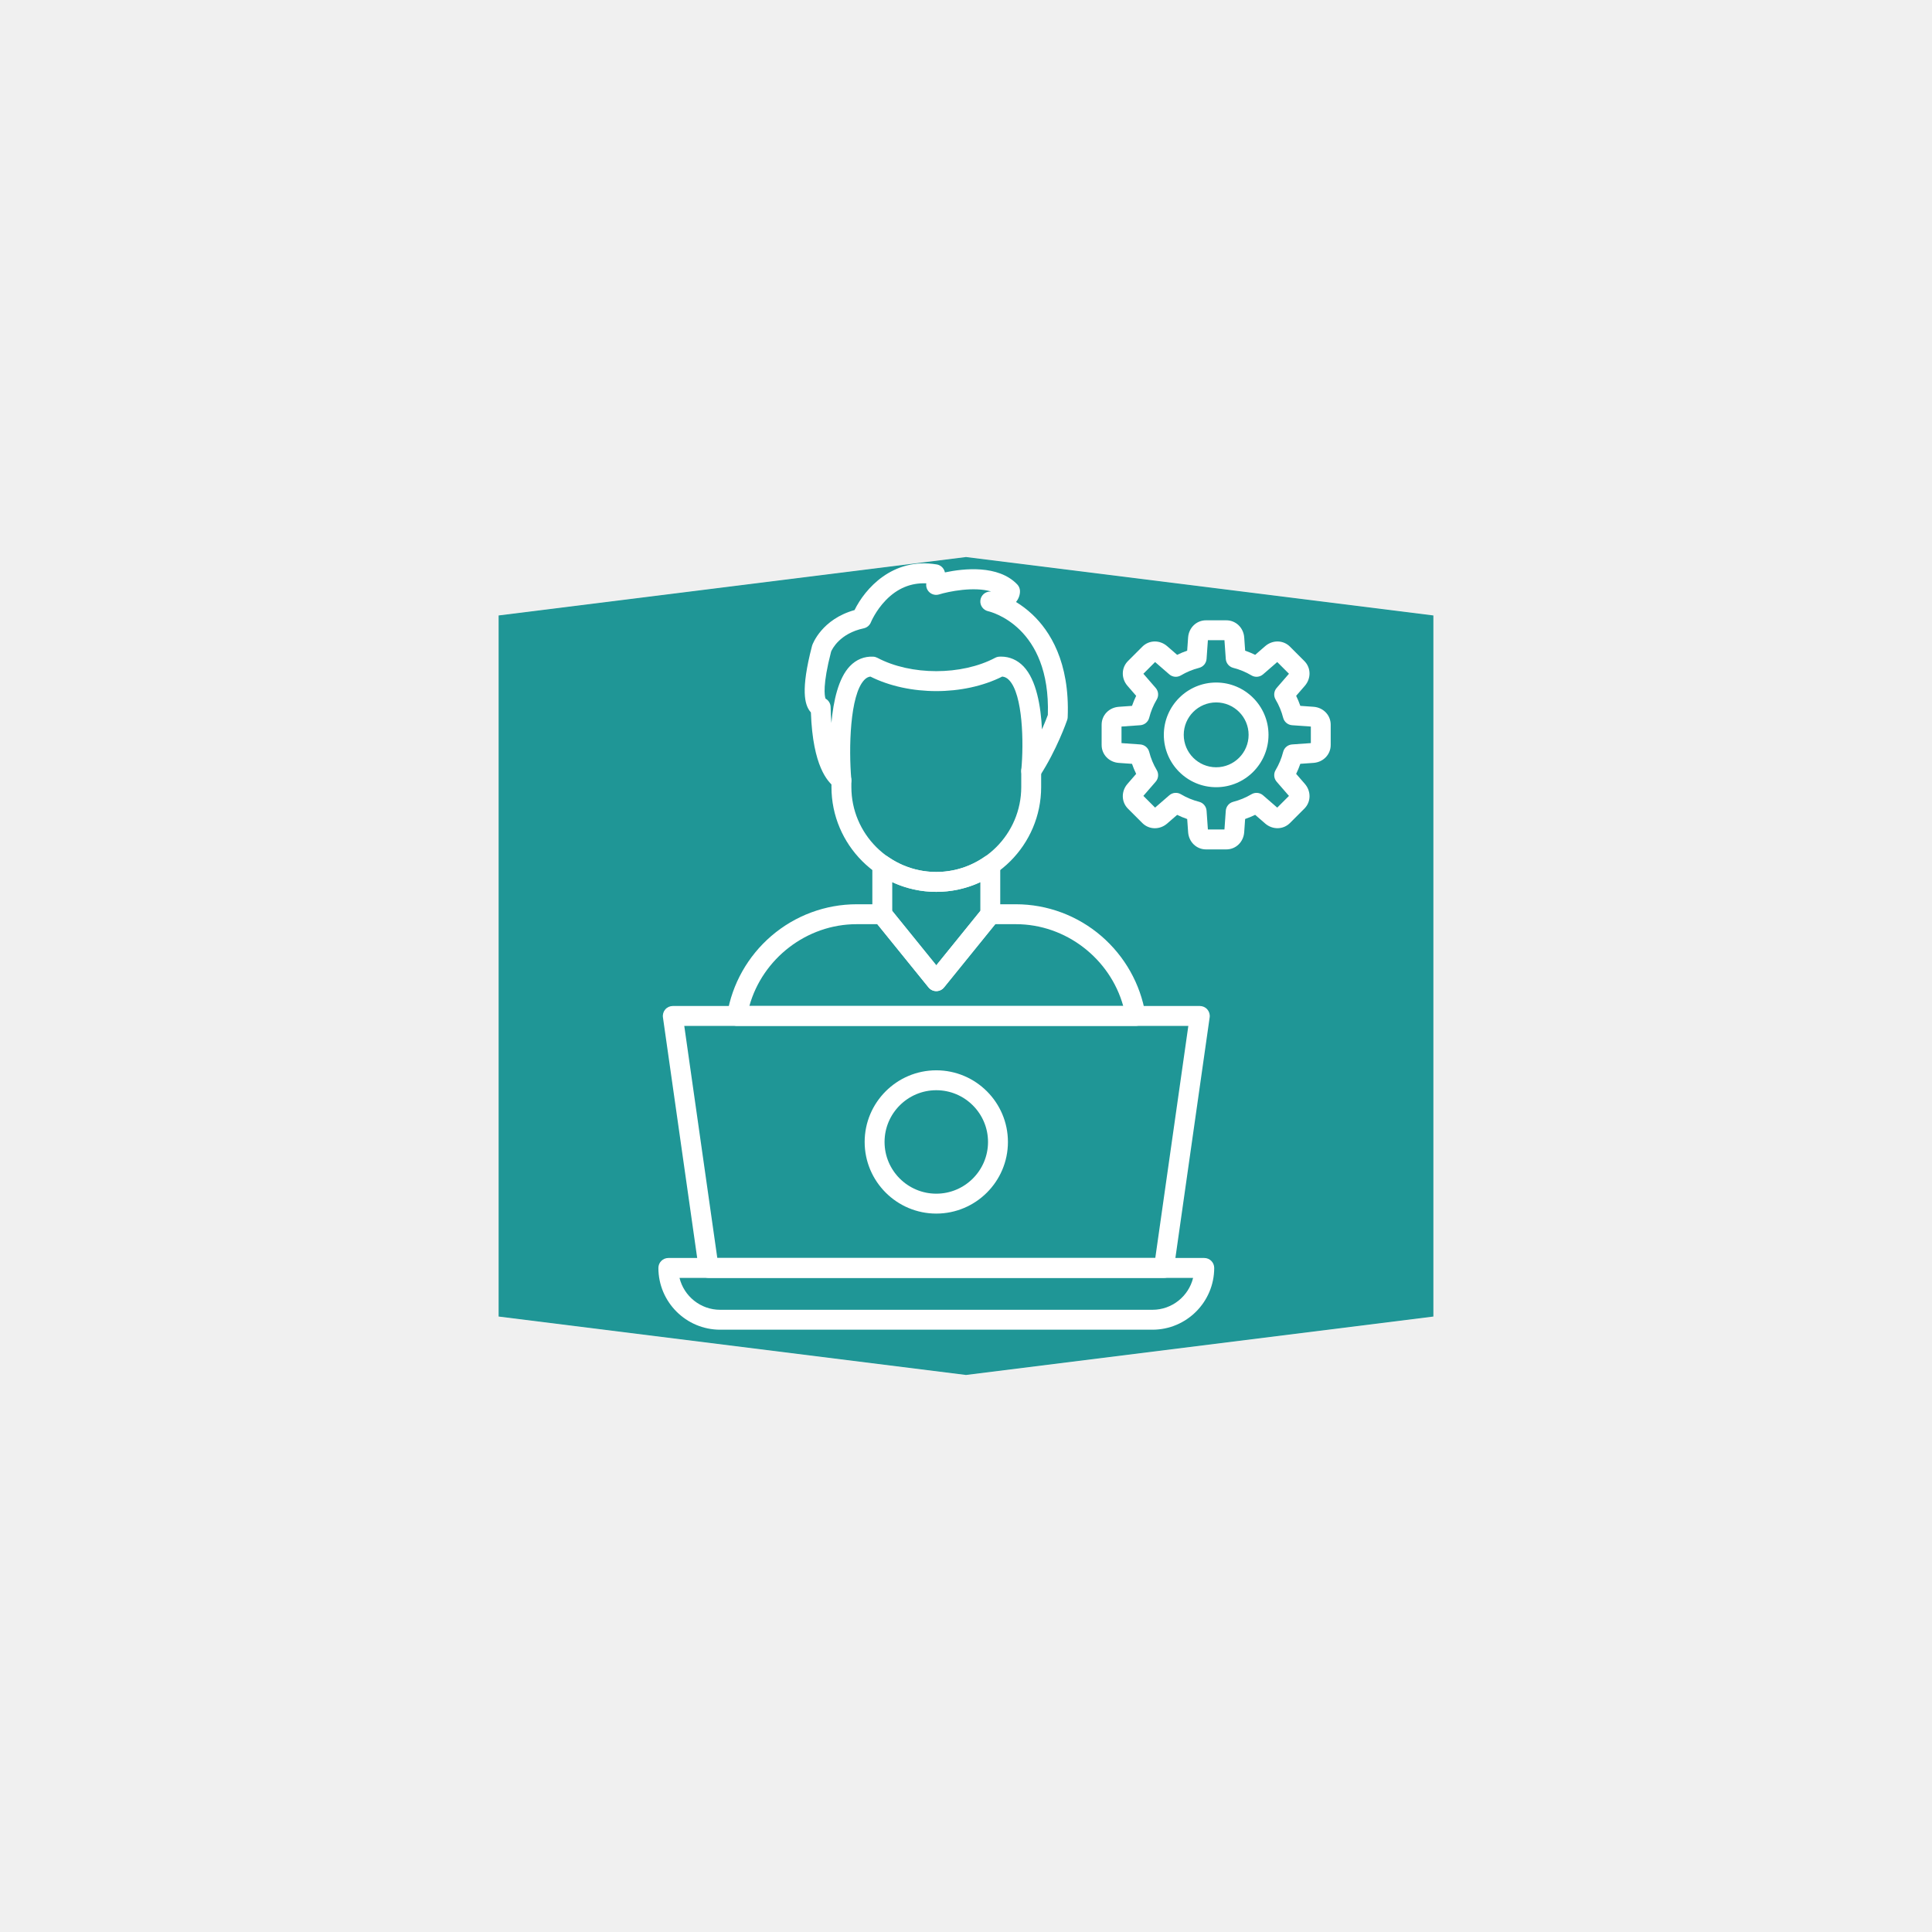
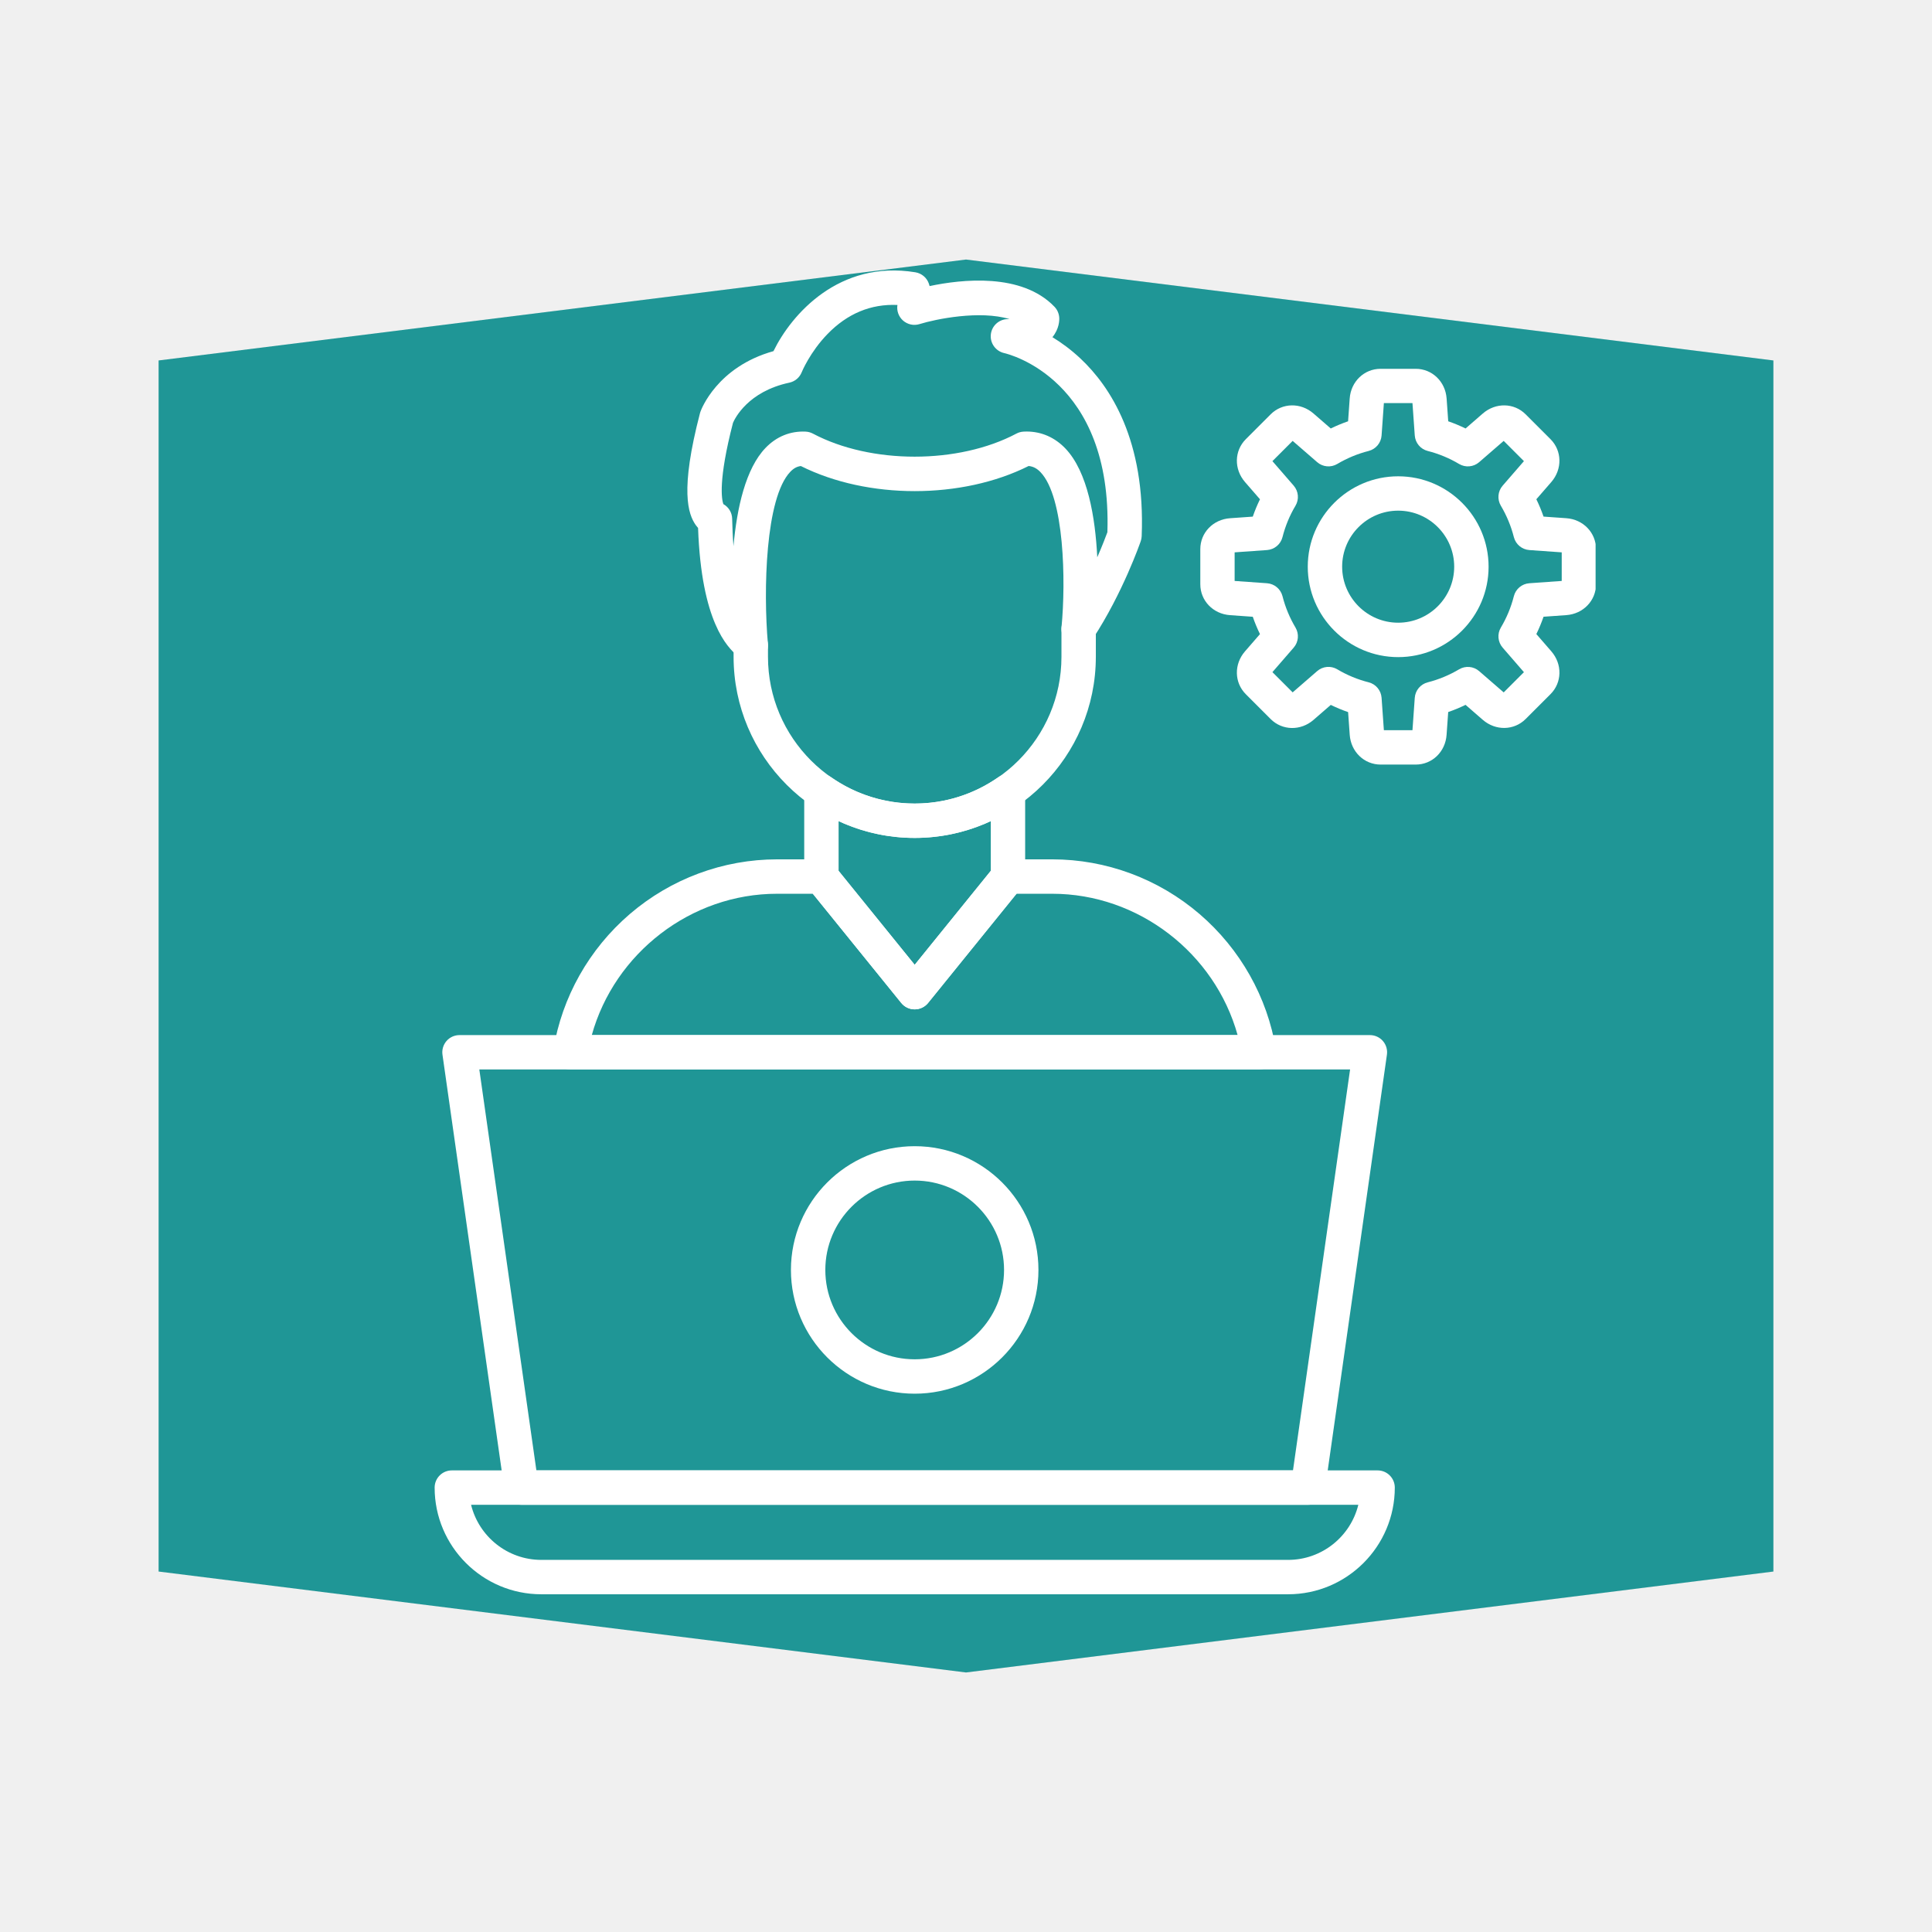
<svg xmlns="http://www.w3.org/2000/svg" width="1080" zoomAndPan="magnify" viewBox="0 0 810 810" height="1080" preserveAspectRatio="xMidYMid meet" version="1.0">
  <defs>
-     <clipPath id="53370907ad">
-       <path d="M 209.047 233.539 L 601 233.539 L 601 576.461 L 209.047 576.461 Z M 209.047 233.539 " clip-rule="nonzero" />
+     <clipPath id="ba2cf736f0">
+       <path d="M 66.496 108.809 L 744 108.809 L 744 701.191 L 66.496 701.191 Z M 66.496 108.809 " clip-rule="nonzero" />
    </clipPath>
-     <clipPath id="4671f83fdd">
-       <path d="M 209.047 258.035 L 405 233.539 L 600.953 258.035 L 600.953 551.965 L 405 576.461 L 209.047 551.965 Z M 209.047 258.035 " clip-rule="nonzero" />
+     <clipPath id="69beff5ddf">
+       <path d="M 66.496 151.121 L 405 108.809 L 743.504 151.121 L 743.504 658.875 L 405 701.191 L 66.496 658.875 Z M 66.496 151.121 " clip-rule="nonzero" />
    </clipPath>
-     <clipPath id="58958aa818">
-       <path d="M 276.027 527 L 510 527 L 510 557.539 L 276.027 557.539 Z M 276.027 527 " clip-rule="nonzero" />
+     <clipPath id="46ffe1c197">
+       <path d="M 182.211 616 L 585 616 L 585 668.309 L 182.211 668.309 Z M 182.211 616 " clip-rule="nonzero" />
+     </clipPath>
+     <clipPath id="cf918a9110">
+       <path d="M 503 154 L 668.961 154 L 668.961 321 L 503 321 Z M 503 154 " clip-rule="nonzero" />
    </clipPath>
  </defs>
-   <g clip-path="url(#53370907ad)">
-     <g clip-path="url(#4671f83fdd)">
-       <path fill="#1f9696" d="M 209.047 233.539 L 601.527 233.539 L 601.527 576.461 L 209.047 576.461 Z M 209.047 233.539 " fill-opacity="1" fill-rule="nonzero" />
+   <g clip-path="url(#ba2cf736f0)">
+     <g clip-path="url(#69beff5ddf)">
+       <path fill="#1f9696" d="M 66.496 108.809 L 744.496 108.809 L 744.496 701.191 L 66.496 701.191 Z M 66.496 108.809 " fill-opacity="1" fill-rule="nonzero" />
    </g>
  </g>
-   <path fill="#ffffff" d="M 392.543 415.527 C 391.285 415.527 390.098 414.961 389.301 413.984 L 366.66 386.02 C 366.059 385.273 365.734 384.348 365.734 383.398 L 365.734 362.629 C 365.734 361.07 366.598 359.652 367.973 358.926 C 369.348 358.211 371.016 358.312 372.289 359.203 C 378.273 363.367 385.277 365.578 392.543 365.578 C 399.812 365.578 406.816 363.375 412.801 359.203 C 414.074 358.312 415.742 358.211 417.117 358.926 C 418.492 359.645 419.355 361.07 419.355 362.629 L 419.355 383.398 C 419.355 384.355 419.031 385.281 418.43 386.02 L 395.789 413.984 C 395 414.953 393.805 415.527 392.543 415.527 Z M 374.078 381.914 L 392.543 404.719 L 411.012 381.914 L 411.012 369.828 C 405.25 372.516 398.977 373.914 392.543 373.914 C 386.113 373.914 379.84 372.516 374.078 369.828 Z M 374.078 381.914 " fill-opacity="1" fill-rule="nonzero" />
-   <path fill="#ffffff" d="M 392.543 373.914 C 368.305 373.914 348.594 354.195 348.594 329.965 L 348.594 327.16 C 348.594 324.859 350.465 322.988 352.766 322.988 C 355.07 322.988 356.941 324.859 356.941 327.16 L 356.941 329.965 C 356.941 349.598 372.914 365.578 392.551 365.578 C 412.184 365.578 428.164 349.605 428.164 329.965 L 428.164 323.215 C 428.164 320.91 430.035 319.039 432.336 319.039 C 434.641 319.039 436.508 320.91 436.508 323.215 L 436.508 329.965 C 436.504 354.195 416.785 373.914 392.543 373.914 Z M 392.543 373.914 " fill-opacity="1" fill-rule="nonzero" />
-   <path fill="#ffffff" d="M 352.758 331.336 C 351.406 331.336 350.172 330.676 349.414 329.645 C 347.152 327.609 340.777 321.605 339.973 298.691 C 339.793 298.496 339.617 298.277 339.461 298.055 C 337.531 295.367 335.531 289.613 340.445 270.801 C 340.473 270.688 340.508 270.57 340.555 270.461 C 340.719 269.996 344.551 259.609 358.273 255.777 C 362.633 246.859 374.18 233.609 392.711 236.637 C 394.238 236.891 395.508 237.965 396 239.434 C 396.035 239.543 396.094 239.73 396.168 239.984 C 403.918 238.348 418.516 236.695 426.477 245.012 C 427.164 245.73 427.57 246.672 427.629 247.664 C 427.664 248.281 427.637 250.344 425.977 252.387 C 428.148 253.711 430.488 255.414 432.801 257.59 C 440.082 264.434 448.562 277.465 447.637 300.691 C 447.621 301.098 447.543 301.496 447.41 301.879 C 447.238 302.387 443.031 314.492 435.828 325.496 C 434.777 327.105 432.766 327.785 430.953 327.148 C 429.141 326.508 427.996 324.719 428.18 322.809 C 429.266 311.457 428.844 291.195 423.094 285.16 C 422.219 284.238 421.305 283.762 420.203 283.652 C 403.992 291.781 381.137 291.781 364.914 283.66 C 363.965 283.777 363.164 284.219 362.371 285.043 C 356.281 291.383 355.797 313.949 356.918 326.727 C 356.926 326.801 356.934 326.879 356.934 326.953 C 357.039 329.219 355.316 331.16 353.051 331.312 C 352.957 331.328 352.855 331.336 352.758 331.336 Z M 419.688 275.285 C 423.297 275.285 426.551 276.707 429.129 279.406 C 434.539 285.082 436.379 296.137 436.855 305.805 C 438.109 302.93 438.949 300.715 439.312 299.727 C 440.516 262.617 415.336 256.488 414.262 256.25 C 412.199 255.777 410.793 253.836 411.023 251.727 C 411.25 249.621 413.016 248.02 415.133 248.004 C 415.285 248.004 415.43 248.004 415.566 247.996 C 408.336 245.809 397.695 247.984 393.719 249.215 C 392.32 249.648 390.801 249.316 389.703 248.344 C 388.641 247.395 388.133 245.969 388.359 244.57 C 381.91 244.289 376.223 246.648 371.391 251.621 C 367.141 255.996 365.141 260.84 365.125 260.891 C 364.609 262.188 363.48 263.137 362.117 263.426 C 352.086 265.57 348.914 272.098 348.449 273.172 C 344.828 287.145 345.703 291.746 346.102 292.898 C 347.363 293.598 348.219 294.934 348.246 296.461 C 348.289 298.574 348.383 300.828 348.566 303.105 C 349.406 293.809 351.52 284.285 356.34 279.27 C 359.004 276.496 362.367 275.133 366.074 275.309 C 366.691 275.336 367.285 275.504 367.828 275.785 C 381.91 283.254 403.156 283.254 417.238 275.785 C 417.785 275.496 418.379 275.336 418.992 275.309 C 419.23 275.293 419.465 275.285 419.688 275.285 Z M 344.398 292.375 Z M 344.395 292.375 Z M 344.387 292.375 Z M 344.387 292.375 " fill-opacity="1" fill-rule="nonzero" />
-   <path fill="#ffffff" d="M 476.105 430.109 L 308.992 430.109 C 307.766 430.109 306.605 429.574 305.809 428.637 C 305.02 427.703 304.672 426.473 304.867 425.262 C 306.949 412.547 313.523 400.887 323.383 392.41 C 333.359 383.84 346.059 379.117 359.148 379.117 L 369.906 379.117 C 371.48 379.117 372.848 379.984 373.559 381.27 L 392.543 404.719 L 411.531 381.27 C 412.242 379.984 413.609 379.117 415.184 379.117 L 425.941 379.117 C 439.023 379.117 451.73 383.84 461.703 392.41 C 471.562 400.887 478.141 412.555 480.223 425.262 C 480.418 426.473 480.074 427.703 479.285 428.637 C 478.488 429.574 477.332 430.109 476.105 430.109 Z M 314.176 421.77 L 470.918 421.77 C 465.398 401.906 446.875 387.469 425.941 387.469 L 417.254 387.469 L 395.781 413.984 C 394.992 414.961 393.797 415.527 392.539 415.527 C 391.277 415.527 390.09 414.961 389.293 413.984 L 367.82 387.469 L 359.133 387.469 C 338.219 387.461 319.695 401.898 314.176 421.77 Z M 314.176 421.77 " fill-opacity="1" fill-rule="nonzero" />
-   <path fill="#ffffff" d="M 487.98 535.766 L 297.109 535.766 C 295.031 535.766 293.27 534.238 292.98 532.18 L 277.941 426.531 C 277.77 425.336 278.129 424.117 278.918 423.203 C 279.711 422.293 280.859 421.77 282.07 421.77 L 503.027 421.77 C 504.234 421.77 505.387 422.293 506.176 423.203 C 506.965 424.117 507.328 425.328 507.156 426.531 L 492.109 532.18 C 491.82 534.238 490.059 535.766 487.98 535.766 Z M 300.73 527.418 L 484.359 527.418 L 498.215 430.117 L 286.883 430.117 Z M 300.73 527.418 " fill-opacity="1" fill-rule="nonzero" />
-   <g clip-path="url(#58958aa818)">
-     <path fill="#ffffff" d="M 483.168 557.484 L 301.926 557.484 C 287.648 557.484 276.035 545.871 276.035 531.594 C 276.035 529.289 277.906 527.418 280.211 527.418 L 504.895 527.418 C 507.199 527.418 509.066 529.289 509.066 531.594 C 509.059 545.871 497.449 557.484 483.168 557.484 Z M 284.883 535.766 C 286.758 543.43 293.691 549.137 301.926 549.137 L 483.168 549.137 C 491.406 549.137 498.34 543.43 500.215 535.766 Z M 284.883 535.766 " fill-opacity="1" fill-rule="nonzero" />
+   <path fill="#ffffff" d="M 383.488 423.18 C 381.309 423.18 379.258 422.203 377.879 420.516 L 338.773 372.211 C 337.734 370.922 337.172 369.32 337.172 367.68 L 337.172 331.801 C 337.172 329.113 338.66 326.66 341.039 325.406 C 343.418 324.168 346.293 324.344 348.496 325.883 C 358.832 333.078 370.934 336.895 383.488 336.895 C 396.039 336.895 408.141 333.09 418.477 325.883 C 420.68 324.344 423.559 324.168 425.934 325.406 C 428.312 326.645 429.801 329.113 429.801 331.801 L 429.801 367.68 C 429.801 369.332 429.238 370.934 428.199 372.211 L 389.094 420.516 C 387.73 422.191 385.664 423.18 383.488 423.18 Z M 351.59 365.113 L 383.488 404.508 L 415.387 365.113 L 415.387 344.242 C 405.438 348.883 394.598 351.301 383.488 351.301 C 372.375 351.301 361.535 348.883 351.59 344.242 Z M 351.59 365.113 " fill-opacity="1" fill-rule="nonzero" />
+   <path fill="#ffffff" d="M 383.488 351.301 C 341.613 351.301 307.562 317.234 307.562 275.375 L 307.562 270.531 C 307.562 266.555 310.793 263.324 314.773 263.324 C 318.75 263.324 321.98 266.555 321.98 270.531 L 321.98 275.375 C 321.98 309.289 349.574 336.895 383.5 336.895 C 417.414 336.895 445.02 309.301 445.02 275.375 L 445.02 263.711 C 445.02 259.734 448.246 256.504 452.227 256.504 C 456.207 256.504 459.434 259.734 459.434 263.711 L 459.434 275.375 C 459.422 317.234 425.359 351.301 383.488 351.301 Z M 383.488 351.301 " fill-opacity="1" fill-rule="nonzero" />
+   <path fill="#ffffff" d="M 314.758 277.742 C 312.418 277.742 310.293 276.602 308.977 274.824 C 305.074 271.309 294.062 260.934 292.672 221.352 C 292.359 221.016 292.059 220.641 291.781 220.25 C 288.453 215.609 285 205.672 293.484 173.172 C 293.535 172.973 293.598 172.773 293.672 172.586 C 293.961 171.785 300.582 153.84 324.281 147.219 C 331.816 131.812 351.762 108.926 383.773 114.156 C 386.414 114.594 388.605 116.445 389.457 118.984 C 389.52 119.176 389.617 119.5 389.742 119.938 C 403.133 117.109 428.352 114.258 442.102 128.621 C 443.293 129.859 443.992 131.488 444.094 133.203 C 444.156 134.266 444.105 137.832 441.238 141.363 C 444.992 143.652 449.035 146.594 453.027 150.348 C 465.605 162.172 480.258 184.688 478.656 224.805 C 478.633 225.508 478.496 226.195 478.27 226.859 C 477.969 227.734 470.699 248.645 458.258 267.656 C 456.445 270.434 452.965 271.609 449.836 270.508 C 446.707 269.406 444.73 266.316 445.043 263.012 C 446.922 243.402 446.195 208.398 436.258 197.977 C 434.746 196.387 433.168 195.559 431.266 195.371 C 403.258 209.414 363.777 209.414 335.758 195.387 C 334.117 195.586 332.73 196.348 331.367 197.773 C 320.84 208.727 320.004 247.707 321.941 269.781 C 321.953 269.906 321.969 270.043 321.969 270.168 C 322.156 274.086 319.176 277.441 315.258 277.703 C 315.098 277.727 314.922 277.742 314.758 277.742 Z M 430.379 180.918 C 436.609 180.918 442.227 183.371 446.684 188.039 C 456.031 197.84 459.211 216.934 460.035 233.641 C 462.199 228.672 463.652 224.844 464.277 223.141 C 466.355 159.031 422.855 148.445 421.004 148.031 C 417.438 147.219 415.012 143.863 415.41 140.223 C 415.797 136.582 418.852 133.816 422.508 133.789 C 422.77 133.789 423.02 133.789 423.258 133.777 C 410.77 130 392.383 133.754 385.516 135.879 C 383.098 136.633 380.473 136.055 378.582 134.379 C 376.742 132.738 375.867 130.273 376.254 127.859 C 365.117 127.371 355.293 131.449 346.945 140.035 C 339.602 147.594 336.145 155.965 336.121 156.055 C 335.23 158.293 333.281 159.934 330.926 160.434 C 313.594 164.137 308.113 175.414 307.312 177.266 C 301.055 201.406 302.57 209.352 303.258 211.34 C 305.438 212.555 306.914 214.855 306.961 217.496 C 307.039 221.152 307.199 225.043 307.512 228.973 C 308.965 212.918 312.621 196.461 320.941 187.801 C 325.547 183.008 331.352 180.656 337.762 180.957 C 338.824 181.008 339.852 181.293 340.789 181.781 C 365.117 194.684 401.82 194.684 426.148 181.781 C 427.086 181.281 428.113 181.008 429.176 180.957 C 429.59 180.93 429.988 180.918 430.379 180.918 Z M 300.316 210.441 Z M 300.305 210.441 Z M 300.293 210.441 Z M 300.293 210.441 " fill-opacity="1" fill-rule="nonzero" />
+   <path fill="#ffffff" d="M 527.836 448.371 L 239.148 448.371 C 237.035 448.371 235.031 447.445 233.656 445.832 C 232.289 444.215 231.691 442.09 232.027 440 C 235.621 418.035 246.984 397.891 264.016 383.246 C 281.246 368.445 303.184 360.285 325.797 360.285 L 344.379 360.285 C 347.094 360.285 349.461 361.785 350.688 364 L 383.488 404.508 L 416.285 364 C 417.512 361.785 419.879 360.285 422.594 360.285 L 441.176 360.285 C 463.777 360.285 485.727 368.445 502.961 383.246 C 519.992 397.891 531.355 418.051 534.945 440 C 535.285 442.09 534.695 444.215 533.332 445.832 C 531.953 447.445 529.953 448.371 527.836 448.371 Z M 248.109 433.969 L 518.879 433.969 C 509.34 399.652 477.344 374.715 441.176 374.715 L 426.172 374.715 L 389.082 420.516 C 387.715 422.203 385.652 423.18 383.473 423.18 C 381.297 423.18 379.246 422.203 377.867 420.516 L 340.777 374.715 L 325.773 374.715 C 289.645 374.699 257.645 399.641 248.109 433.969 Z M 248.109 433.969 " fill-opacity="1" fill-rule="nonzero" />
+   <path fill="#ffffff" d="M 548.348 630.891 L 218.625 630.891 C 215.035 630.891 211.992 628.25 211.492 624.695 L 185.512 442.188 C 185.211 440.125 185.84 438.023 187.203 436.445 C 188.566 434.867 190.555 433.969 192.645 433.969 L 574.34 433.969 C 576.43 433.969 578.418 434.867 579.785 436.445 C 581.148 438.023 581.773 440.113 581.473 442.188 L 555.48 624.695 C 554.98 628.25 551.941 630.891 548.348 630.891 Z M 224.883 616.473 L 542.09 616.473 L 566.031 448.383 L 200.957 448.383 Z M 224.883 616.473 " fill-opacity="1" fill-rule="nonzero" />
+   <g clip-path="url(#46ffe1c197)">
+     <path fill="#ffffff" d="M 540.039 668.406 L 226.949 668.406 C 202.281 668.406 182.223 648.348 182.223 623.684 C 182.223 619.703 185.449 616.473 189.43 616.473 L 577.57 616.473 C 581.547 616.473 584.777 619.703 584.777 623.684 C 584.766 648.348 564.703 668.406 540.039 668.406 Z M 197.5 630.891 C 200.742 644.129 212.719 653.992 226.949 653.992 L 540.039 653.992 C 554.266 653.992 566.242 644.129 569.484 630.891 Z M 197.5 630.891 " fill-opacity="1" fill-rule="nonzero" />
  </g>
-   <path fill="#ffffff" d="M 392.543 508.801 C 375.984 508.801 362.512 495.328 362.512 478.77 C 362.512 462.207 375.984 448.734 392.543 448.734 C 409.105 448.734 422.578 462.207 422.578 478.77 C 422.578 495.328 409.113 508.801 392.543 508.801 Z M 392.543 457.078 C 380.586 457.078 370.855 466.809 370.855 478.77 C 370.855 490.727 380.586 500.457 392.543 500.457 C 404.504 500.457 414.234 490.727 414.234 478.77 C 414.234 466.809 404.504 457.078 392.543 457.078 Z M 392.543 457.078 " fill-opacity="1" fill-rule="nonzero" />
-   <path fill="#ffffff" d="M 514.152 356.117 L 505.625 356.117 C 501.641 356.117 498.426 353.016 498.129 348.91 L 497.738 343.383 C 496.305 342.891 494.898 342.301 493.527 341.637 L 489.34 345.273 C 486.227 347.973 481.758 347.887 478.938 345.07 L 472.91 339.043 C 470.094 336.223 470.008 331.754 472.707 328.641 L 476.344 324.453 C 475.68 323.082 475.094 321.68 474.598 320.242 L 469.07 319.852 C 464.965 319.562 461.863 316.34 461.863 312.355 L 461.863 303.828 C 461.863 299.844 464.965 296.621 469.07 296.332 L 474.598 295.938 C 475.094 294.504 475.68 293.098 476.344 291.73 L 472.707 287.543 C 470.008 284.43 470.094 279.957 472.91 277.141 L 478.938 271.113 C 481.758 268.297 486.227 268.207 489.336 270.91 L 493.52 274.547 C 494.891 273.879 496.297 273.293 497.73 272.801 L 498.121 267.273 C 498.41 263.16 501.637 260.066 505.617 260.066 L 514.145 260.066 C 518.129 260.066 521.352 263.168 521.645 267.273 L 522.035 272.801 C 523.469 273.293 524.875 273.879 526.242 274.547 L 530.43 270.91 C 533.547 268.207 538.016 268.297 540.824 271.113 L 546.852 277.141 C 549.672 279.957 549.75 284.43 547.055 287.535 L 543.418 291.723 C 544.086 293.094 544.672 294.496 545.164 295.934 L 550.691 296.324 C 554.801 296.613 557.902 299.836 557.902 303.82 L 557.902 312.348 C 557.902 316.332 554.801 319.547 550.691 319.844 L 545.164 320.234 C 544.672 321.672 544.086 323.074 543.418 324.445 L 547.055 328.633 C 549.758 331.746 549.672 336.219 546.852 339.027 L 540.824 345.055 C 538.008 347.871 533.539 347.961 530.422 345.258 L 526.234 341.621 C 524.867 342.289 523.461 342.875 522.027 343.367 L 521.637 348.895 C 521.352 353.016 518.129 356.117 514.152 356.117 Z M 506.414 347.77 L 513.355 347.77 L 513.914 339.91 C 514.043 338.113 515.305 336.609 517.051 336.16 C 519.723 335.477 522.289 334.414 524.672 333 C 526.223 332.082 528.176 332.254 529.539 333.434 L 535.492 338.602 L 540.406 333.688 L 535.242 327.734 C 534.059 326.371 533.887 324.41 534.805 322.867 C 536.227 320.484 537.285 317.926 537.965 315.246 C 538.406 313.5 539.922 312.238 541.719 312.109 L 549.578 311.551 L 549.578 304.609 L 541.719 304.051 C 539.922 303.922 538.414 302.66 537.965 300.914 C 537.285 298.242 536.219 295.68 534.805 293.297 C 533.887 291.746 534.059 289.789 535.242 288.426 L 540.406 282.473 L 535.492 277.562 L 529.539 282.727 C 528.176 283.906 526.215 284.082 524.672 283.16 C 522.289 281.742 519.73 280.684 517.051 280.004 C 515.305 279.559 514.043 278.047 513.914 276.25 L 513.355 268.391 L 506.414 268.391 L 505.859 276.25 C 505.727 278.047 504.469 279.555 502.723 280.004 C 500.047 280.684 497.484 281.746 495.102 283.16 C 493.551 284.082 491.594 283.906 490.234 282.727 L 484.277 277.562 L 479.367 282.473 L 484.531 288.426 C 485.711 289.789 485.887 291.754 484.965 293.297 C 483.547 295.672 482.488 298.234 481.809 300.914 C 481.367 302.66 479.852 303.922 478.055 304.051 L 470.195 304.609 L 470.195 311.551 L 478.055 312.109 C 479.852 312.238 481.359 313.5 481.809 315.238 C 482.488 317.918 483.555 320.484 484.965 322.859 C 485.887 324.41 485.711 326.371 484.531 327.727 L 479.367 333.68 L 484.277 338.594 L 490.234 333.43 C 491.594 332.246 493.551 332.074 495.102 332.992 C 497.484 334.414 500.047 335.469 502.723 336.152 C 504.469 336.594 505.727 338.109 505.859 339.902 Z M 506.414 347.77 " fill-opacity="1" fill-rule="nonzero" />
-   <path fill="#ffffff" d="M 509.887 330.039 C 497.789 330.039 487.941 320.191 487.941 308.094 C 487.941 295.996 497.789 286.152 509.887 286.152 C 521.984 286.152 531.828 295.996 531.828 308.094 C 531.828 320.191 521.992 330.039 509.887 330.039 Z M 509.887 294.492 C 502.387 294.492 496.289 300.59 496.289 308.086 C 496.289 315.586 502.387 321.684 509.887 321.684 C 517.383 321.684 523.484 315.586 523.484 308.086 C 523.484 300.598 517.383 294.492 509.887 294.492 Z M 509.887 294.492 " fill-opacity="1" fill-rule="nonzero" />
+   <path fill="#ffffff" d="M 383.488 584.312 C 354.879 584.312 331.602 561.035 331.602 532.43 C 331.602 503.82 354.879 480.547 383.488 480.547 C 412.094 480.547 435.371 503.82 435.371 532.43 C 435.371 561.035 412.105 584.312 383.488 584.312 Z M 383.488 494.961 C 362.824 494.961 346.02 511.77 346.02 532.43 C 346.02 553.09 362.824 569.895 383.488 569.895 C 404.148 569.895 420.953 553.09 420.953 532.43 C 420.953 511.77 404.148 494.961 383.488 494.961 Z M 383.488 494.961 " fill-opacity="1" fill-rule="nonzero" />
+   <g clip-path="url(#cf918a9110)">
+     <path fill="#ffffff" d="M 593.562 320.551 L 578.832 320.551 C 571.949 320.551 566.395 315.195 565.879 308.102 L 565.203 298.551 C 562.727 297.699 560.301 296.688 557.934 295.535 L 550.699 301.816 C 545.32 306.484 537.598 306.336 532.73 301.469 L 522.32 291.055 C 517.449 286.188 517.301 278.465 521.969 273.086 L 528.25 265.852 C 527.098 263.488 526.086 261.059 525.234 258.582 L 515.688 257.906 C 508.59 257.406 503.234 251.836 503.234 244.953 L 503.234 230.223 C 503.234 223.34 508.59 217.773 515.688 217.273 L 525.234 216.598 C 526.086 214.117 527.098 211.691 528.25 209.324 L 521.969 202.094 C 517.301 196.711 517.449 188.992 522.32 184.121 L 532.73 173.711 C 537.598 168.844 545.32 168.691 550.688 173.359 L 557.922 179.641 C 560.285 178.492 562.715 177.477 565.191 176.625 L 565.867 167.078 C 566.367 159.969 571.938 154.625 578.82 154.625 L 593.551 154.625 C 600.434 154.625 606 159.984 606.5 167.078 L 607.176 176.625 C 609.656 177.477 612.082 178.492 614.449 179.641 L 621.68 173.359 C 627.062 168.691 634.785 168.844 639.641 173.711 L 650.051 184.121 C 654.918 188.992 655.055 196.711 650.402 202.082 L 644.121 209.312 C 645.27 211.68 646.285 214.105 647.137 216.586 L 656.684 217.262 C 663.777 217.762 669.137 223.328 669.137 230.211 L 669.137 244.941 C 669.137 251.824 663.777 257.379 656.684 257.895 L 647.137 258.57 C 646.285 261.047 645.27 263.477 644.121 265.84 L 650.402 273.074 C 655.07 278.453 654.918 286.176 650.051 291.031 L 639.641 301.441 C 634.77 306.312 627.051 306.461 621.668 301.793 L 614.438 295.512 C 612.07 296.664 609.645 297.676 607.164 298.527 L 606.488 308.074 C 606 315.195 600.434 320.551 593.562 320.551 Z M 580.195 306.137 L 592.184 306.137 L 593.148 292.559 C 593.375 289.453 595.551 286.852 598.566 286.074 C 603.184 284.898 607.617 283.059 611.734 280.617 C 614.41 279.031 617.789 279.332 620.141 281.371 L 630.43 290.293 L 638.914 281.809 L 629.992 271.52 C 627.949 269.168 627.652 265.777 629.238 263.113 C 631.691 258.996 633.52 254.578 634.695 249.945 C 635.461 246.93 638.074 244.754 641.18 244.527 L 654.758 243.566 L 654.758 231.574 L 641.18 230.613 C 638.074 230.387 635.473 228.211 634.695 225.195 C 633.52 220.574 631.68 216.145 629.238 212.027 C 627.652 209.352 627.949 205.973 629.992 203.621 L 638.914 193.332 L 630.43 184.848 L 620.141 193.77 C 617.789 195.812 614.398 196.109 611.734 194.523 C 607.617 192.07 603.199 190.242 598.566 189.066 C 595.551 188.301 593.375 185.688 593.148 182.582 L 592.184 169.004 L 580.195 169.004 L 579.234 182.582 C 579.008 185.688 576.832 188.289 573.816 189.066 C 569.195 190.242 564.766 192.082 560.648 194.523 C 557.973 196.109 554.594 195.812 552.242 193.77 L 541.953 184.848 L 533.469 193.332 L 542.391 203.621 C 544.43 205.973 544.73 209.363 543.141 212.027 C 540.691 216.133 538.863 220.562 537.688 225.195 C 536.922 228.211 534.309 230.387 531.203 230.613 L 517.625 231.574 L 517.625 243.566 L 531.203 244.527 C 534.309 244.754 536.91 246.93 537.688 249.934 C 538.863 254.566 540.703 258.996 543.141 263.098 C 544.73 265.777 544.43 269.168 542.391 271.508 L 533.469 281.797 L 541.953 290.281 L 552.242 281.355 C 554.594 279.316 557.973 279.016 560.648 280.605 C 564.766 283.059 569.195 284.887 573.816 286.062 C 576.832 286.824 579.008 289.441 579.234 292.547 Z M 580.195 306.137 " fill-opacity="1" fill-rule="nonzero" />
+   </g>
+   <path fill="#ffffff" d="M 586.191 275.5 C 565.293 275.5 548.285 258.492 548.285 237.594 C 548.285 216.695 565.293 199.691 586.191 199.691 C 607.09 199.691 624.098 216.695 624.098 237.594 C 624.098 258.492 607.102 275.5 586.191 275.5 Z M 586.191 214.094 C 573.238 214.094 562.703 224.629 562.703 237.582 C 562.703 250.535 573.238 261.07 586.191 261.07 C 599.145 261.07 609.68 250.535 609.68 237.582 C 609.68 224.645 599.145 214.094 586.191 214.094 Z M 586.191 214.094 " fill-opacity="1" fill-rule="nonzero" />
</svg>
